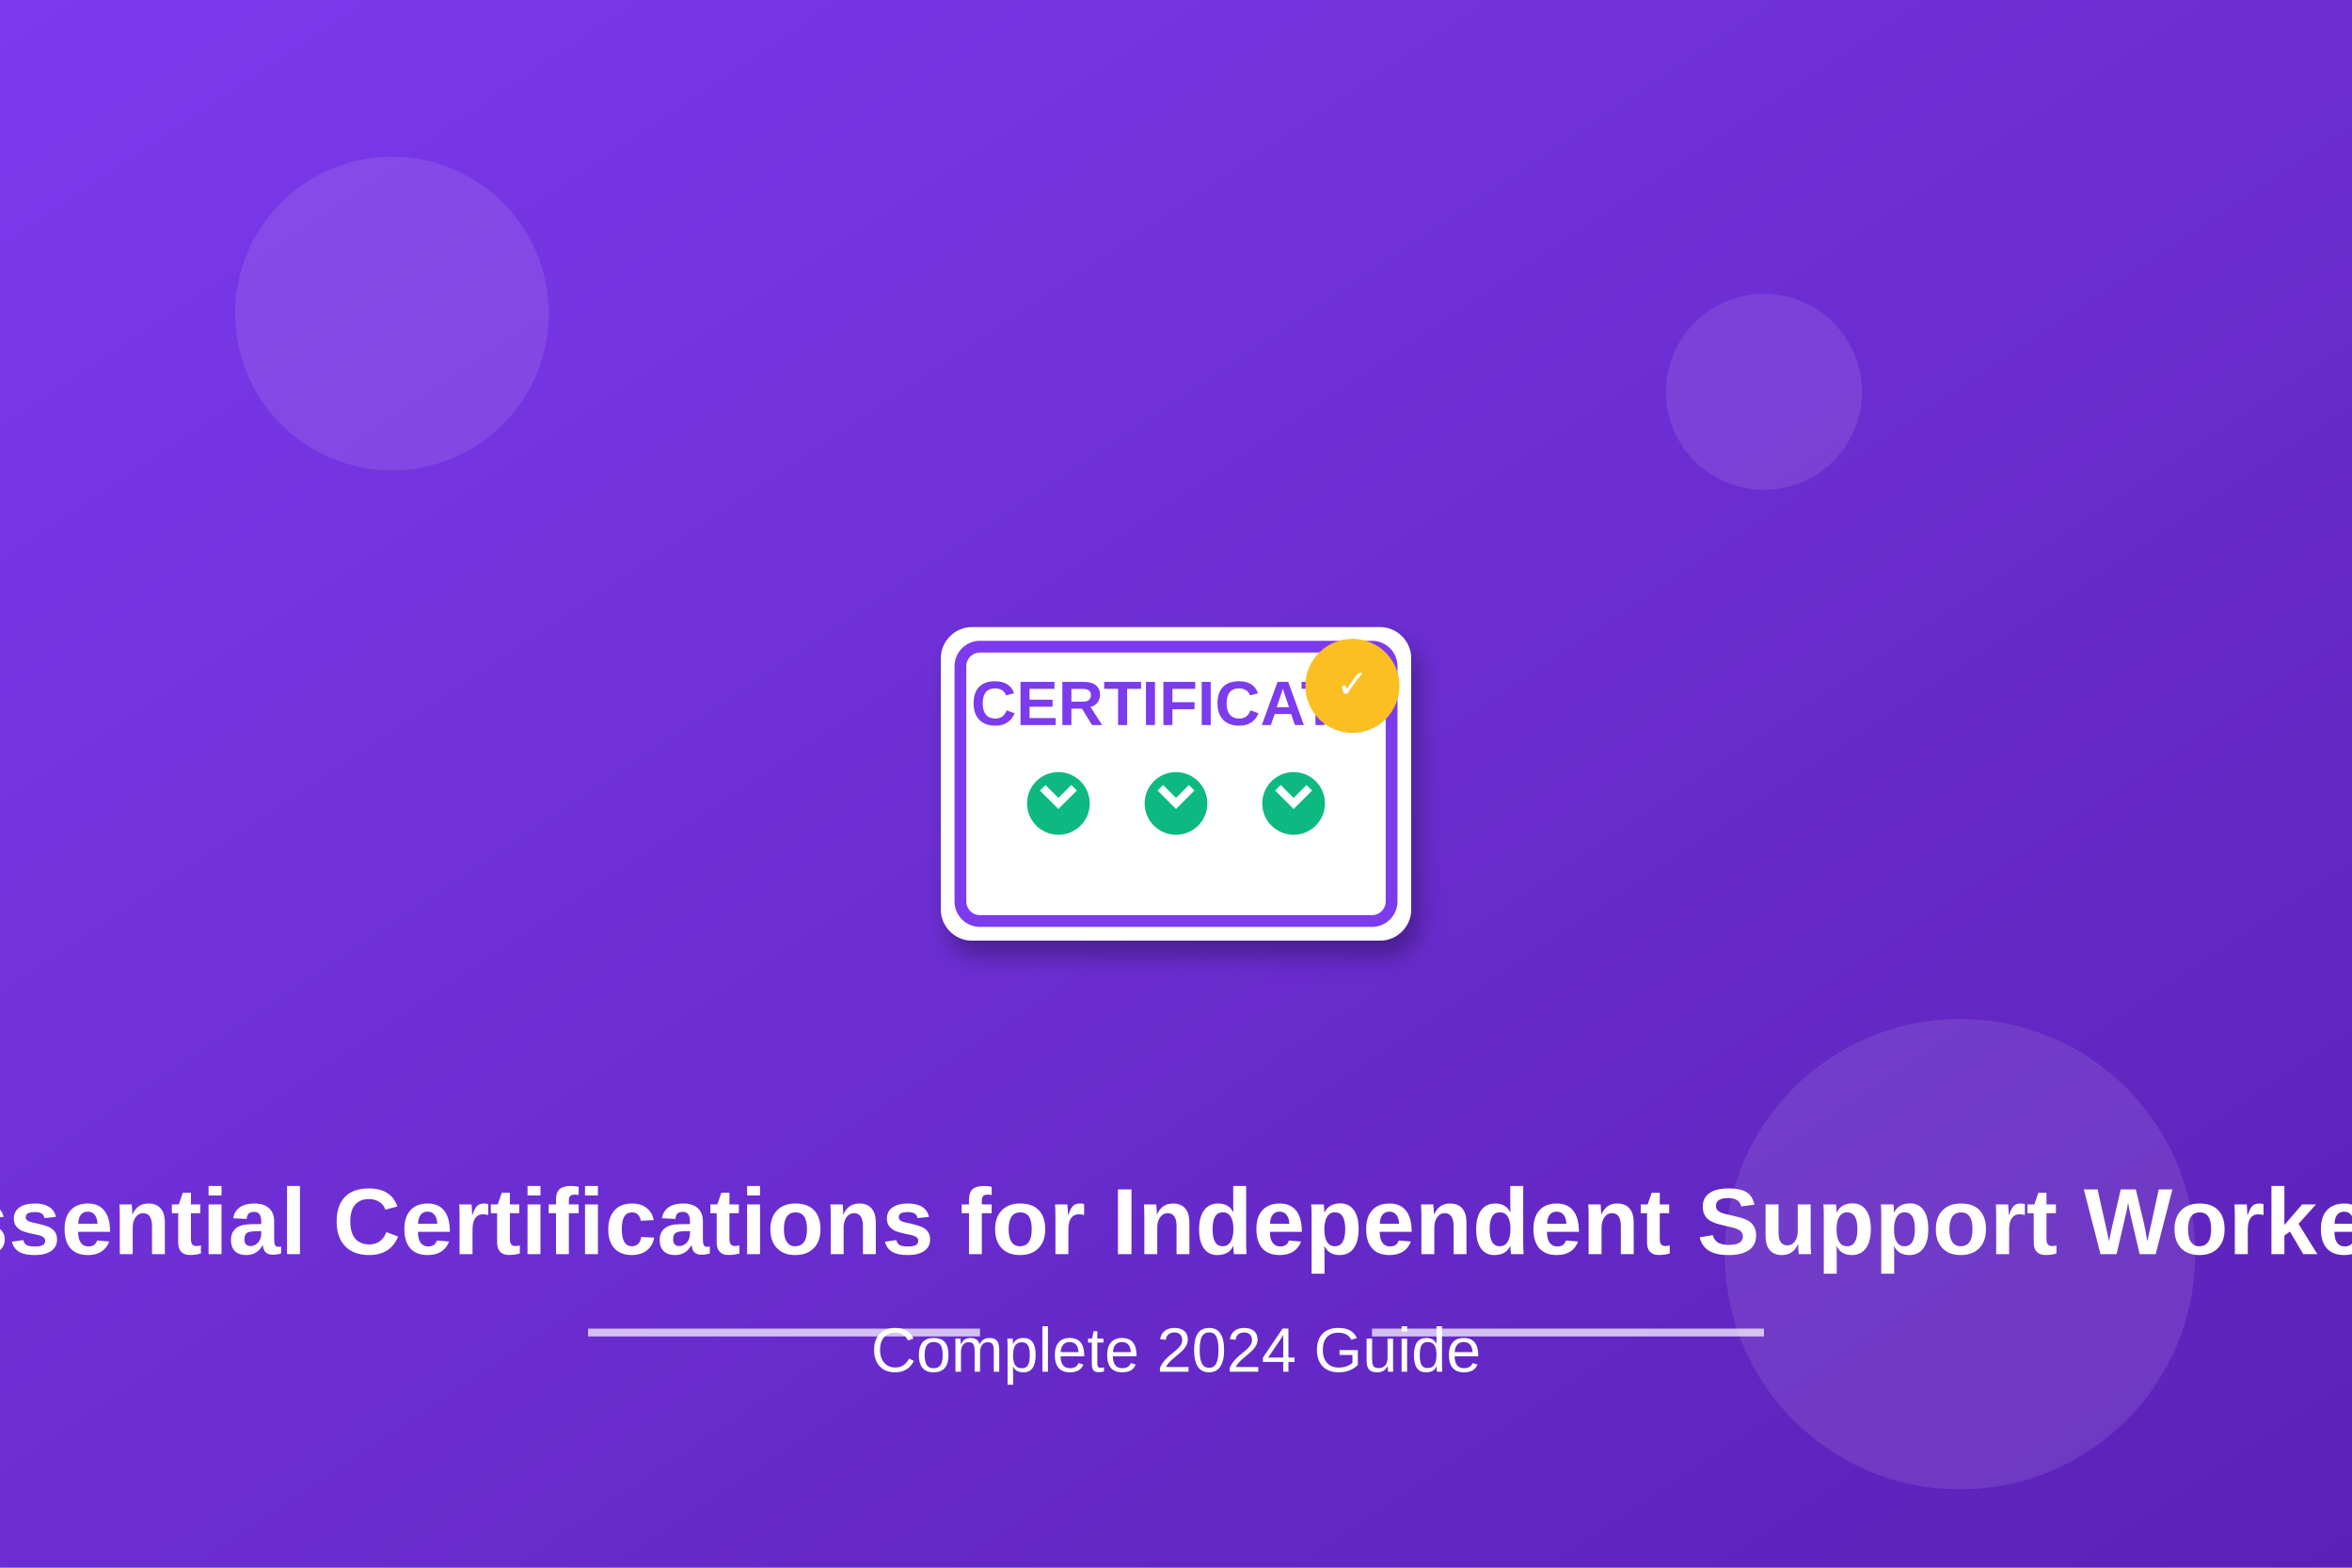
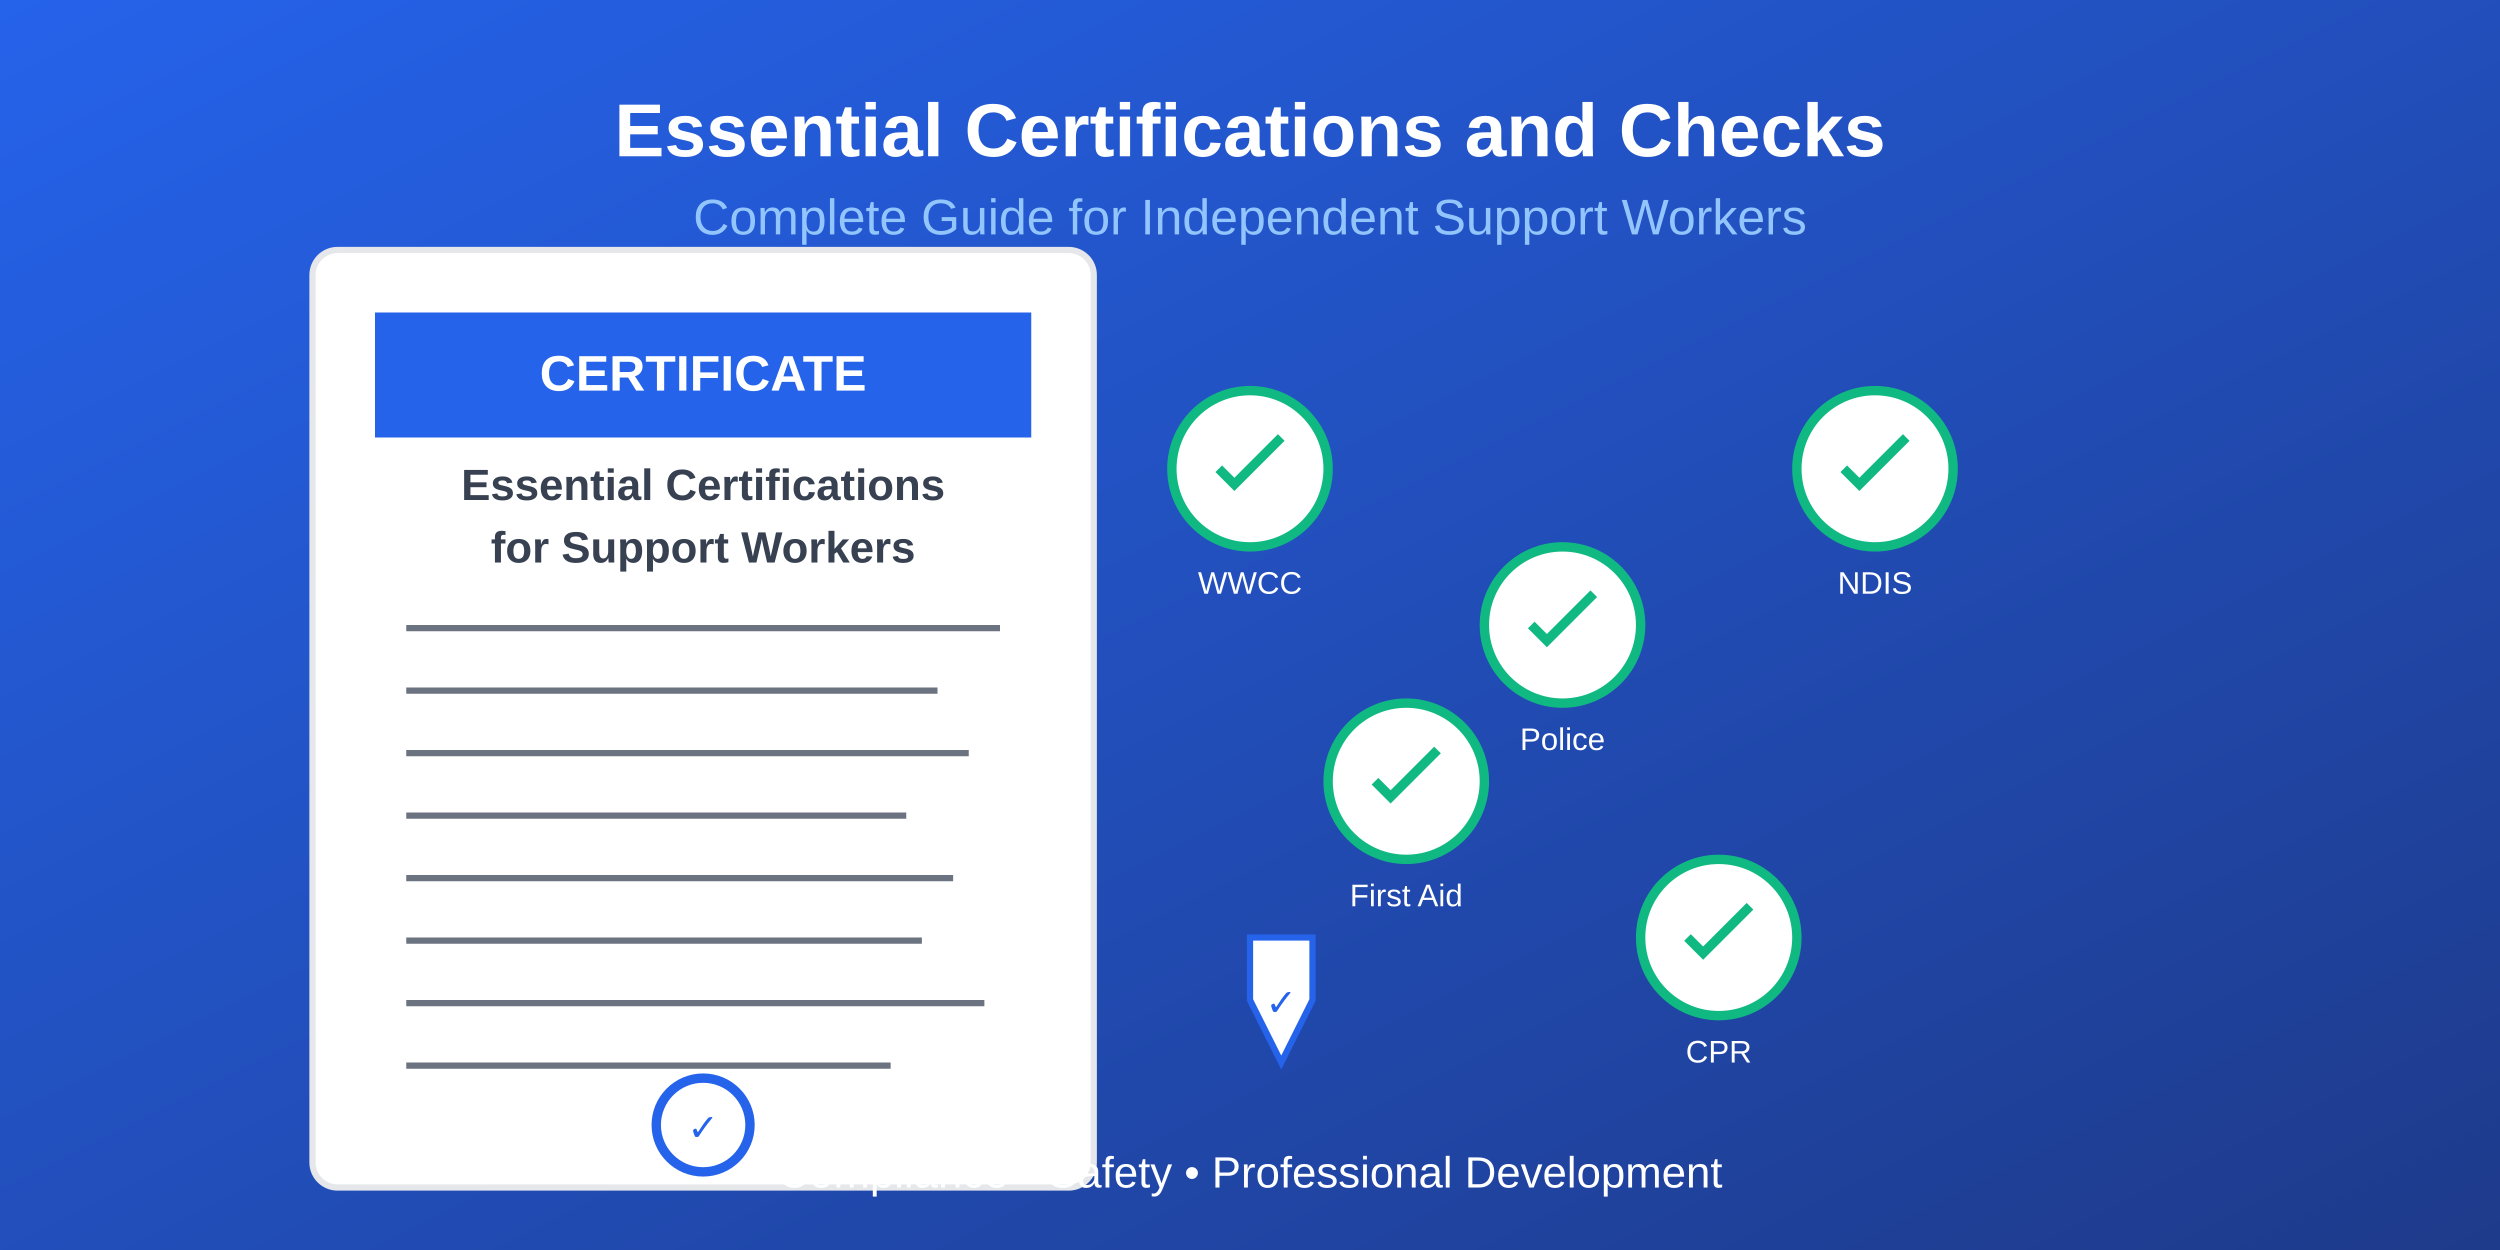
- <svg xmlns="http://www.w3.org/2000/svg" width="600" height="400">
+ <svg xmlns="http://www.w3.org/2000/svg" width="800" height="400" viewBox="0 0 800 400" fill="none">
+   <rect width="800" height="400" fill="url(#gradient)" />
  <defs>
-     <linearGradient id="grad1" x1="0%" y1="0%" x2="100%" y2="100%">
-       <stop offset="0%" style="stop-color:#7c3aed;stop-opacity:1" />
-       <stop offset="100%" style="stop-color:#5b21b6;stop-opacity:1" />
+     <linearGradient id="gradient" x1="0%" y1="0%" x2="100%" y2="100%">
+       <stop offset="0%" style="stop-color:#2563eb;stop-opacity:1" />
+       <stop offset="100%" style="stop-color:#1e3a8a;stop-opacity:1" />
    </linearGradient>
-     <filter id="shadow" x="-20%" y="-20%" width="140%" height="140%">
-       <feDropShadow dx="2" dy="4" stdDeviation="3" flood-color="#000000" flood-opacity="0.3" />
-     </filter>
  </defs>
-   <rect width="600" height="400" fill="url(#grad1)" />
-   <circle cx="100" cy="80" r="40" fill="rgba(255,255,255,0.1)" />
-   <circle cx="500" cy="320" r="60" fill="rgba(255,255,255,0.1)" />
-   <circle cx="450" cy="100" r="25" fill="rgba(255,255,255,0.1)" />
-   <g transform="translate(300, 200)" filter="url(#shadow)">
-     <rect x="-60" y="-40" width="120" height="80" fill="white" rx="8" />
-     <rect x="-55" y="-35" width="110" height="70" fill="none" stroke="#7c3aed" stroke-width="3" rx="5" />
-     <text x="0" y="-15" font-family="Arial, sans-serif" font-size="16" fill="#7c3aed" text-anchor="middle" font-weight="bold">CERTIFICATE</text>
-     <g fill="#10b981">
-       <circle cx="-30" cy="5" r="8" />
-       <circle cx="0" cy="5" r="8" />
-       <circle cx="30" cy="5" r="8" />
-       <path d="M-34 1 L-30 5 L-26 1" stroke="white" stroke-width="2" fill="none" />
-       <path d="M-4 1 L0 5 L4 1" stroke="white" stroke-width="2" fill="none" />
-       <path d="M26 1 L30 5 L34 1" stroke="white" stroke-width="2" fill="none" />
-     </g>
-     <circle cx="45" cy="-25" r="12" fill="#fbbf24" />
-     <text x="45" y="-22" font-family="Arial, sans-serif" font-size="10" fill="white" text-anchor="middle" font-weight="bold">✓</text>
-   </g>
-   <text x="300" y="320" font-family="Arial, sans-serif" font-size="24" fill="white" text-anchor="middle" font-weight="bold">
-     Essential Certifications for Independent Support Workers
-   </text>
-   <text x="300" y="350" font-family="Arial, sans-serif" font-size="16" fill="white" text-anchor="middle">
-     Complete 2024 Guide
-   </text>
-   <line x1="150" y1="340" x2="250" y2="340" stroke="white" stroke-width="2" opacity="0.7" />
-   <line x1="350" y1="340" x2="450" y2="340" stroke="white" stroke-width="2" opacity="0.7" />
+   <rect x="100" y="80" width="250" height="300" rx="8" fill="white" stroke="#e5e7eb" stroke-width="2" />
+   <rect x="120" y="100" width="210" height="40" fill="#2563eb" />
+   <text x="225" y="125" text-anchor="middle" fill="white" font-family="Arial, sans-serif" font-size="16" font-weight="bold">CERTIFICATE</text>
+   <text x="225" y="160" text-anchor="middle" fill="#374151" font-family="Arial, sans-serif" font-size="14" font-weight="bold">Essential Certifications</text>
+   <text x="225" y="180" text-anchor="middle" fill="#374151" font-family="Arial, sans-serif" font-size="14" font-weight="bold">for Support Workers</text>
+   <rect x="130" y="200" width="190" height="2" fill="#6b7280" />
+   <rect x="130" y="220" width="170" height="2" fill="#6b7280" />
+   <rect x="130" y="240" width="180" height="2" fill="#6b7280" />
+   <rect x="130" y="260" width="160" height="2" fill="#6b7280" />
+   <rect x="130" y="280" width="175" height="2" fill="#6b7280" />
+   <rect x="130" y="300" width="165" height="2" fill="#6b7280" />
+   <rect x="130" y="320" width="185" height="2" fill="#6b7280" />
+   <rect x="130" y="340" width="155" height="2" fill="#6b7280" />
+   <circle cx="225" cy="360" r="15" fill="none" stroke="#2563eb" stroke-width="3" />
+   <text x="225" y="365" text-anchor="middle" fill="#2563eb" font-family="Arial, sans-serif" font-size="12" font-weight="bold">✓</text>
+   <circle cx="400" cy="150" r="25" fill="white" stroke="#10b981" stroke-width="3" />
+   <path d="M 390 150 L 395 155 L 410 140" stroke="#10b981" stroke-width="3" fill="none" />
+   <circle cx="500" cy="200" r="25" fill="white" stroke="#10b981" stroke-width="3" />
+   <path d="M 490 200 L 495 205 L 510 190" stroke="#10b981" stroke-width="3" fill="none" />
+   <circle cx="600" cy="150" r="25" fill="white" stroke="#10b981" stroke-width="3" />
+   <path d="M 590 150 L 595 155 L 610 140" stroke="#10b981" stroke-width="3" fill="none" />
+   <circle cx="450" cy="250" r="25" fill="white" stroke="#10b981" stroke-width="3" />
+   <path d="M 440 250 L 445 255 L 460 240" stroke="#10b981" stroke-width="3" fill="none" />
+   <circle cx="550" cy="300" r="25" fill="white" stroke="#10b981" stroke-width="3" />
+   <path d="M 540 300 L 545 305 L 560 290" stroke="#10b981" stroke-width="3" fill="none" />
+   <text x="400" y="190" text-anchor="middle" fill="white" font-family="Arial, sans-serif" font-size="10">WWCC</text>
+   <text x="500" y="240" text-anchor="middle" fill="white" font-family="Arial, sans-serif" font-size="10">Police</text>
+   <text x="600" y="190" text-anchor="middle" fill="white" font-family="Arial, sans-serif" font-size="10">NDIS</text>
+   <text x="450" y="290" text-anchor="middle" fill="white" font-family="Arial, sans-serif" font-size="10">First Aid</text>
+   <text x="550" y="340" text-anchor="middle" fill="white" font-family="Arial, sans-serif" font-size="10">CPR</text>
+   <path d="M 400 320 L 400 300 L 420 300 L 420 320 L 410 340 Z" fill="white" stroke="#2563eb" stroke-width="2" />
+   <text x="410" y="325" text-anchor="middle" fill="#2563eb" font-family="Arial, sans-serif" font-size="12" font-weight="bold">✓</text>
+   <text x="400" y="50" text-anchor="middle" fill="white" font-family="Arial, sans-serif" font-size="24" font-weight="bold">Essential Certifications and Checks</text>
+   <text x="400" y="75" text-anchor="middle" fill="#93c5fd" font-family="Arial, sans-serif" font-size="16">Complete Guide for Independent Support Workers</text>
+   <text x="400" y="380" text-anchor="middle" fill="white" font-family="Arial, sans-serif" font-size="14">Compliance • Safety • Professional Development</text>
</svg>
